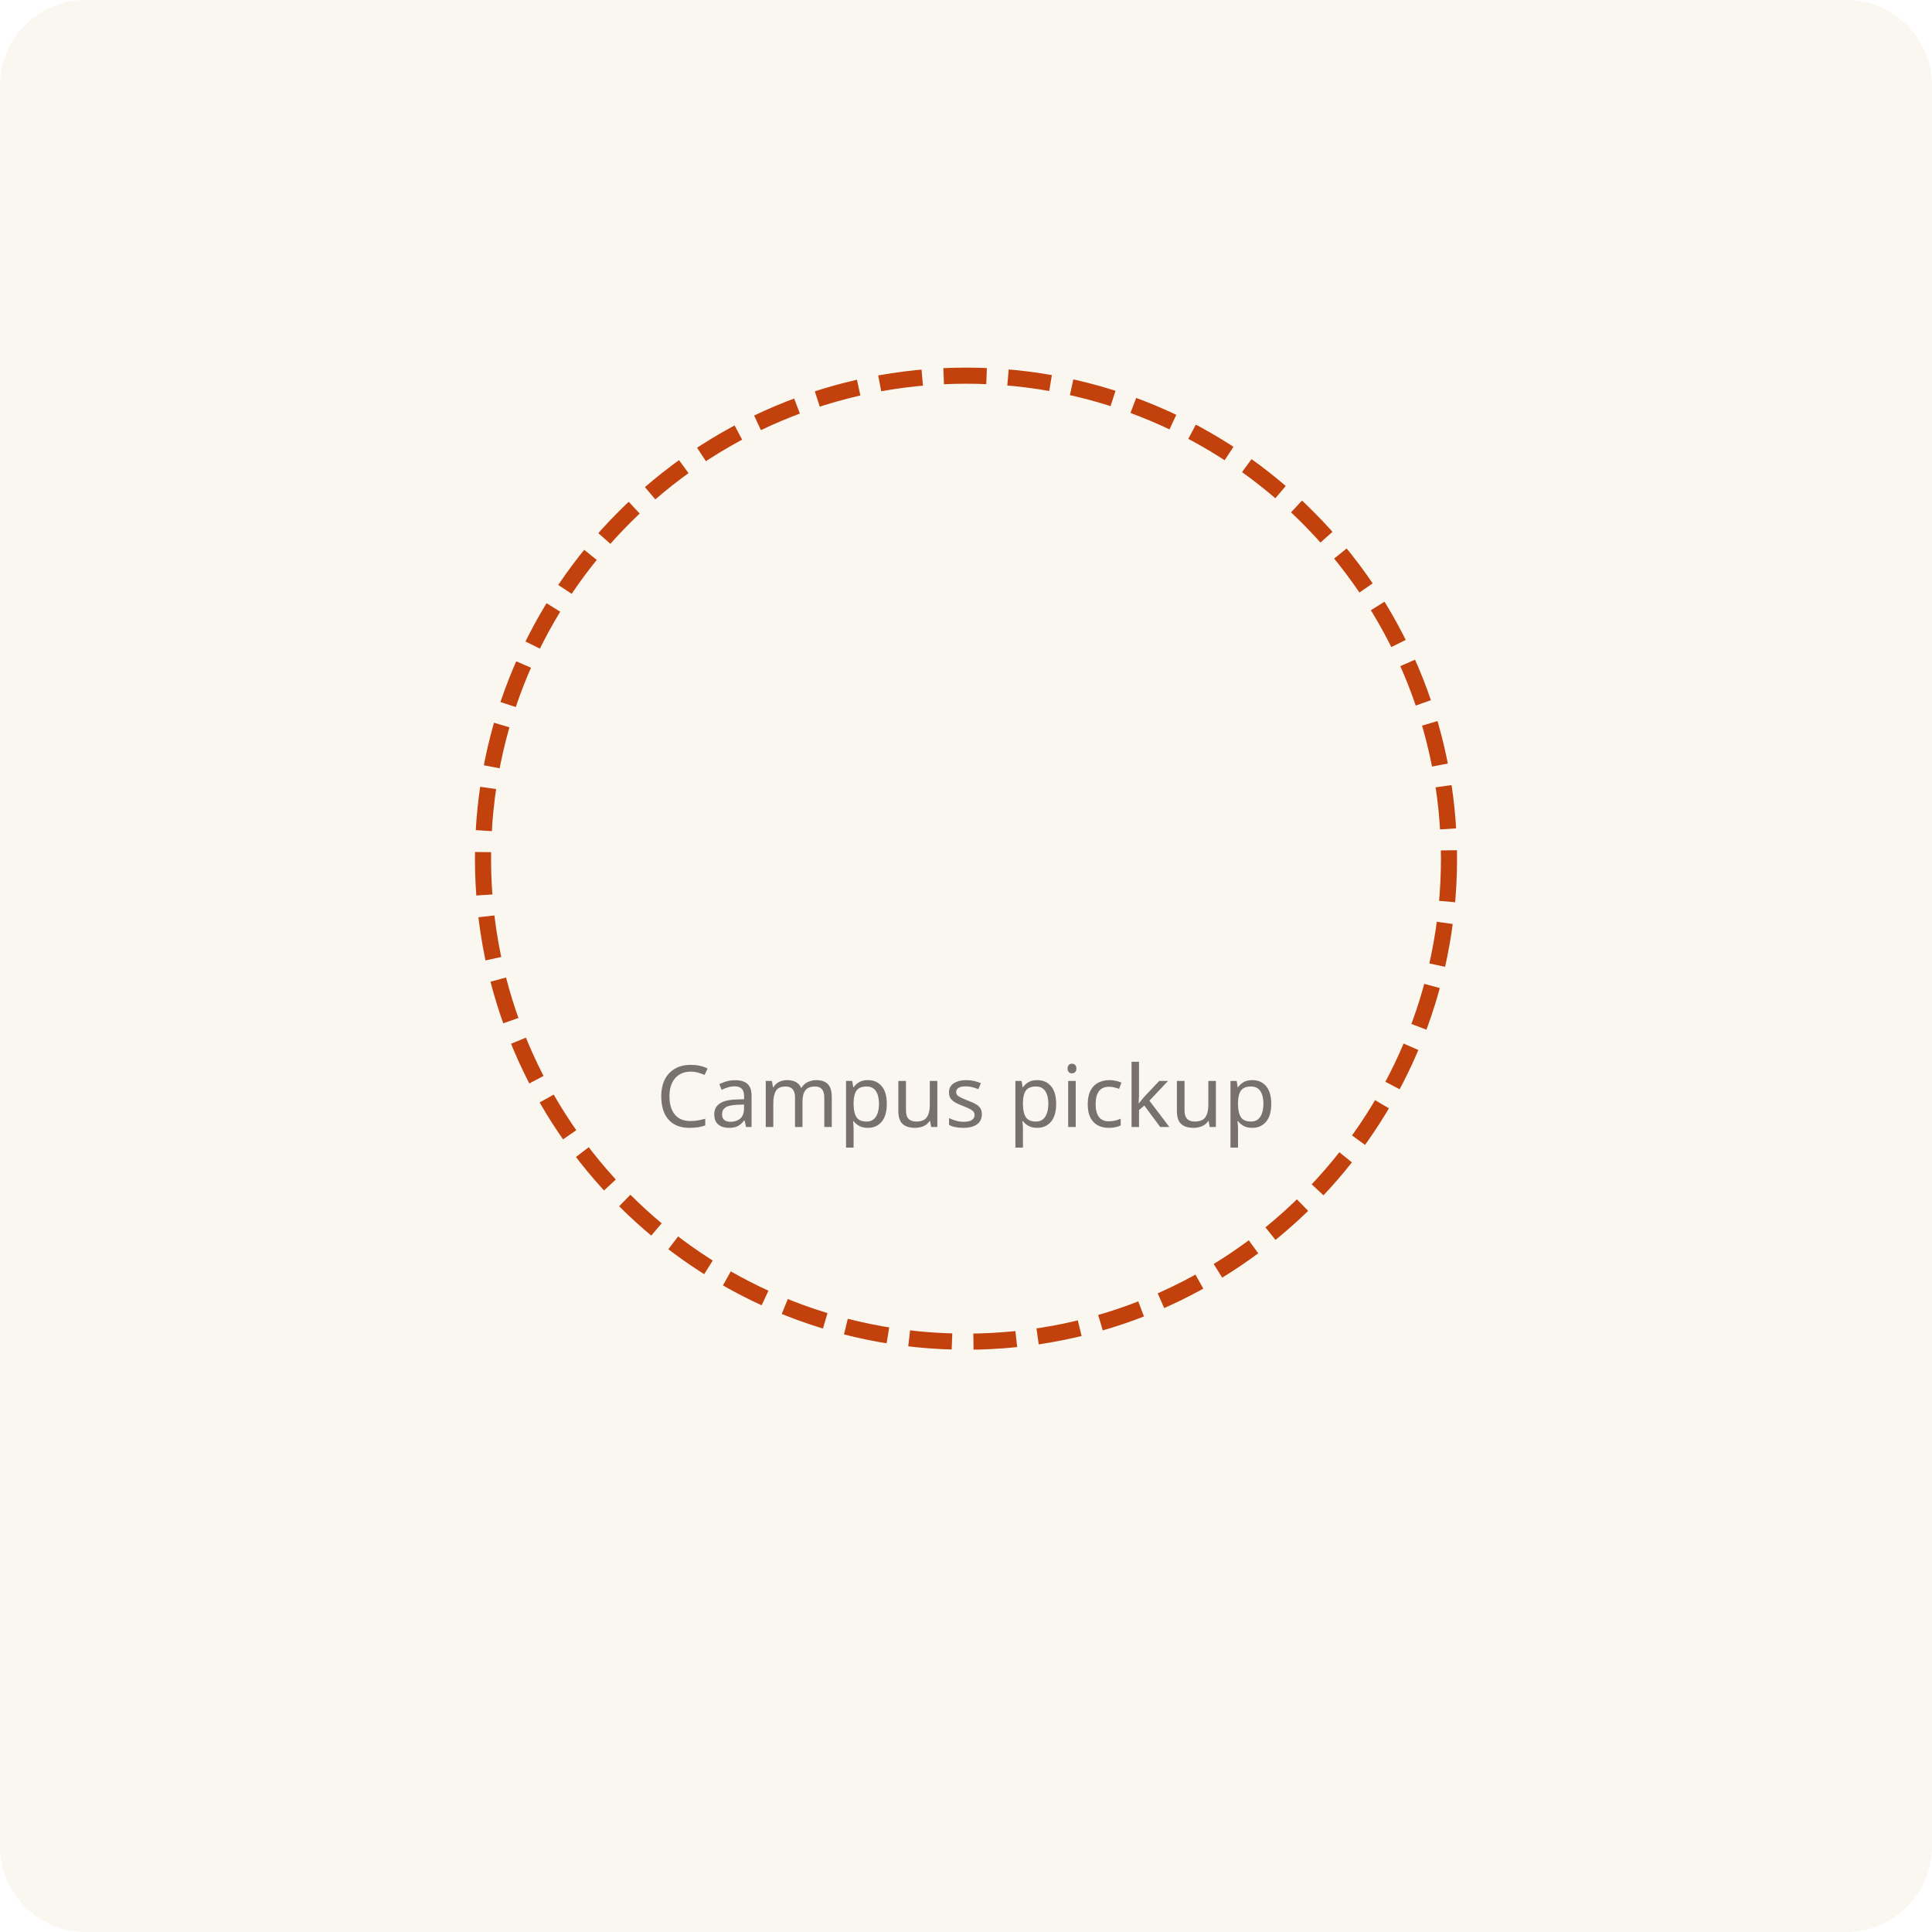
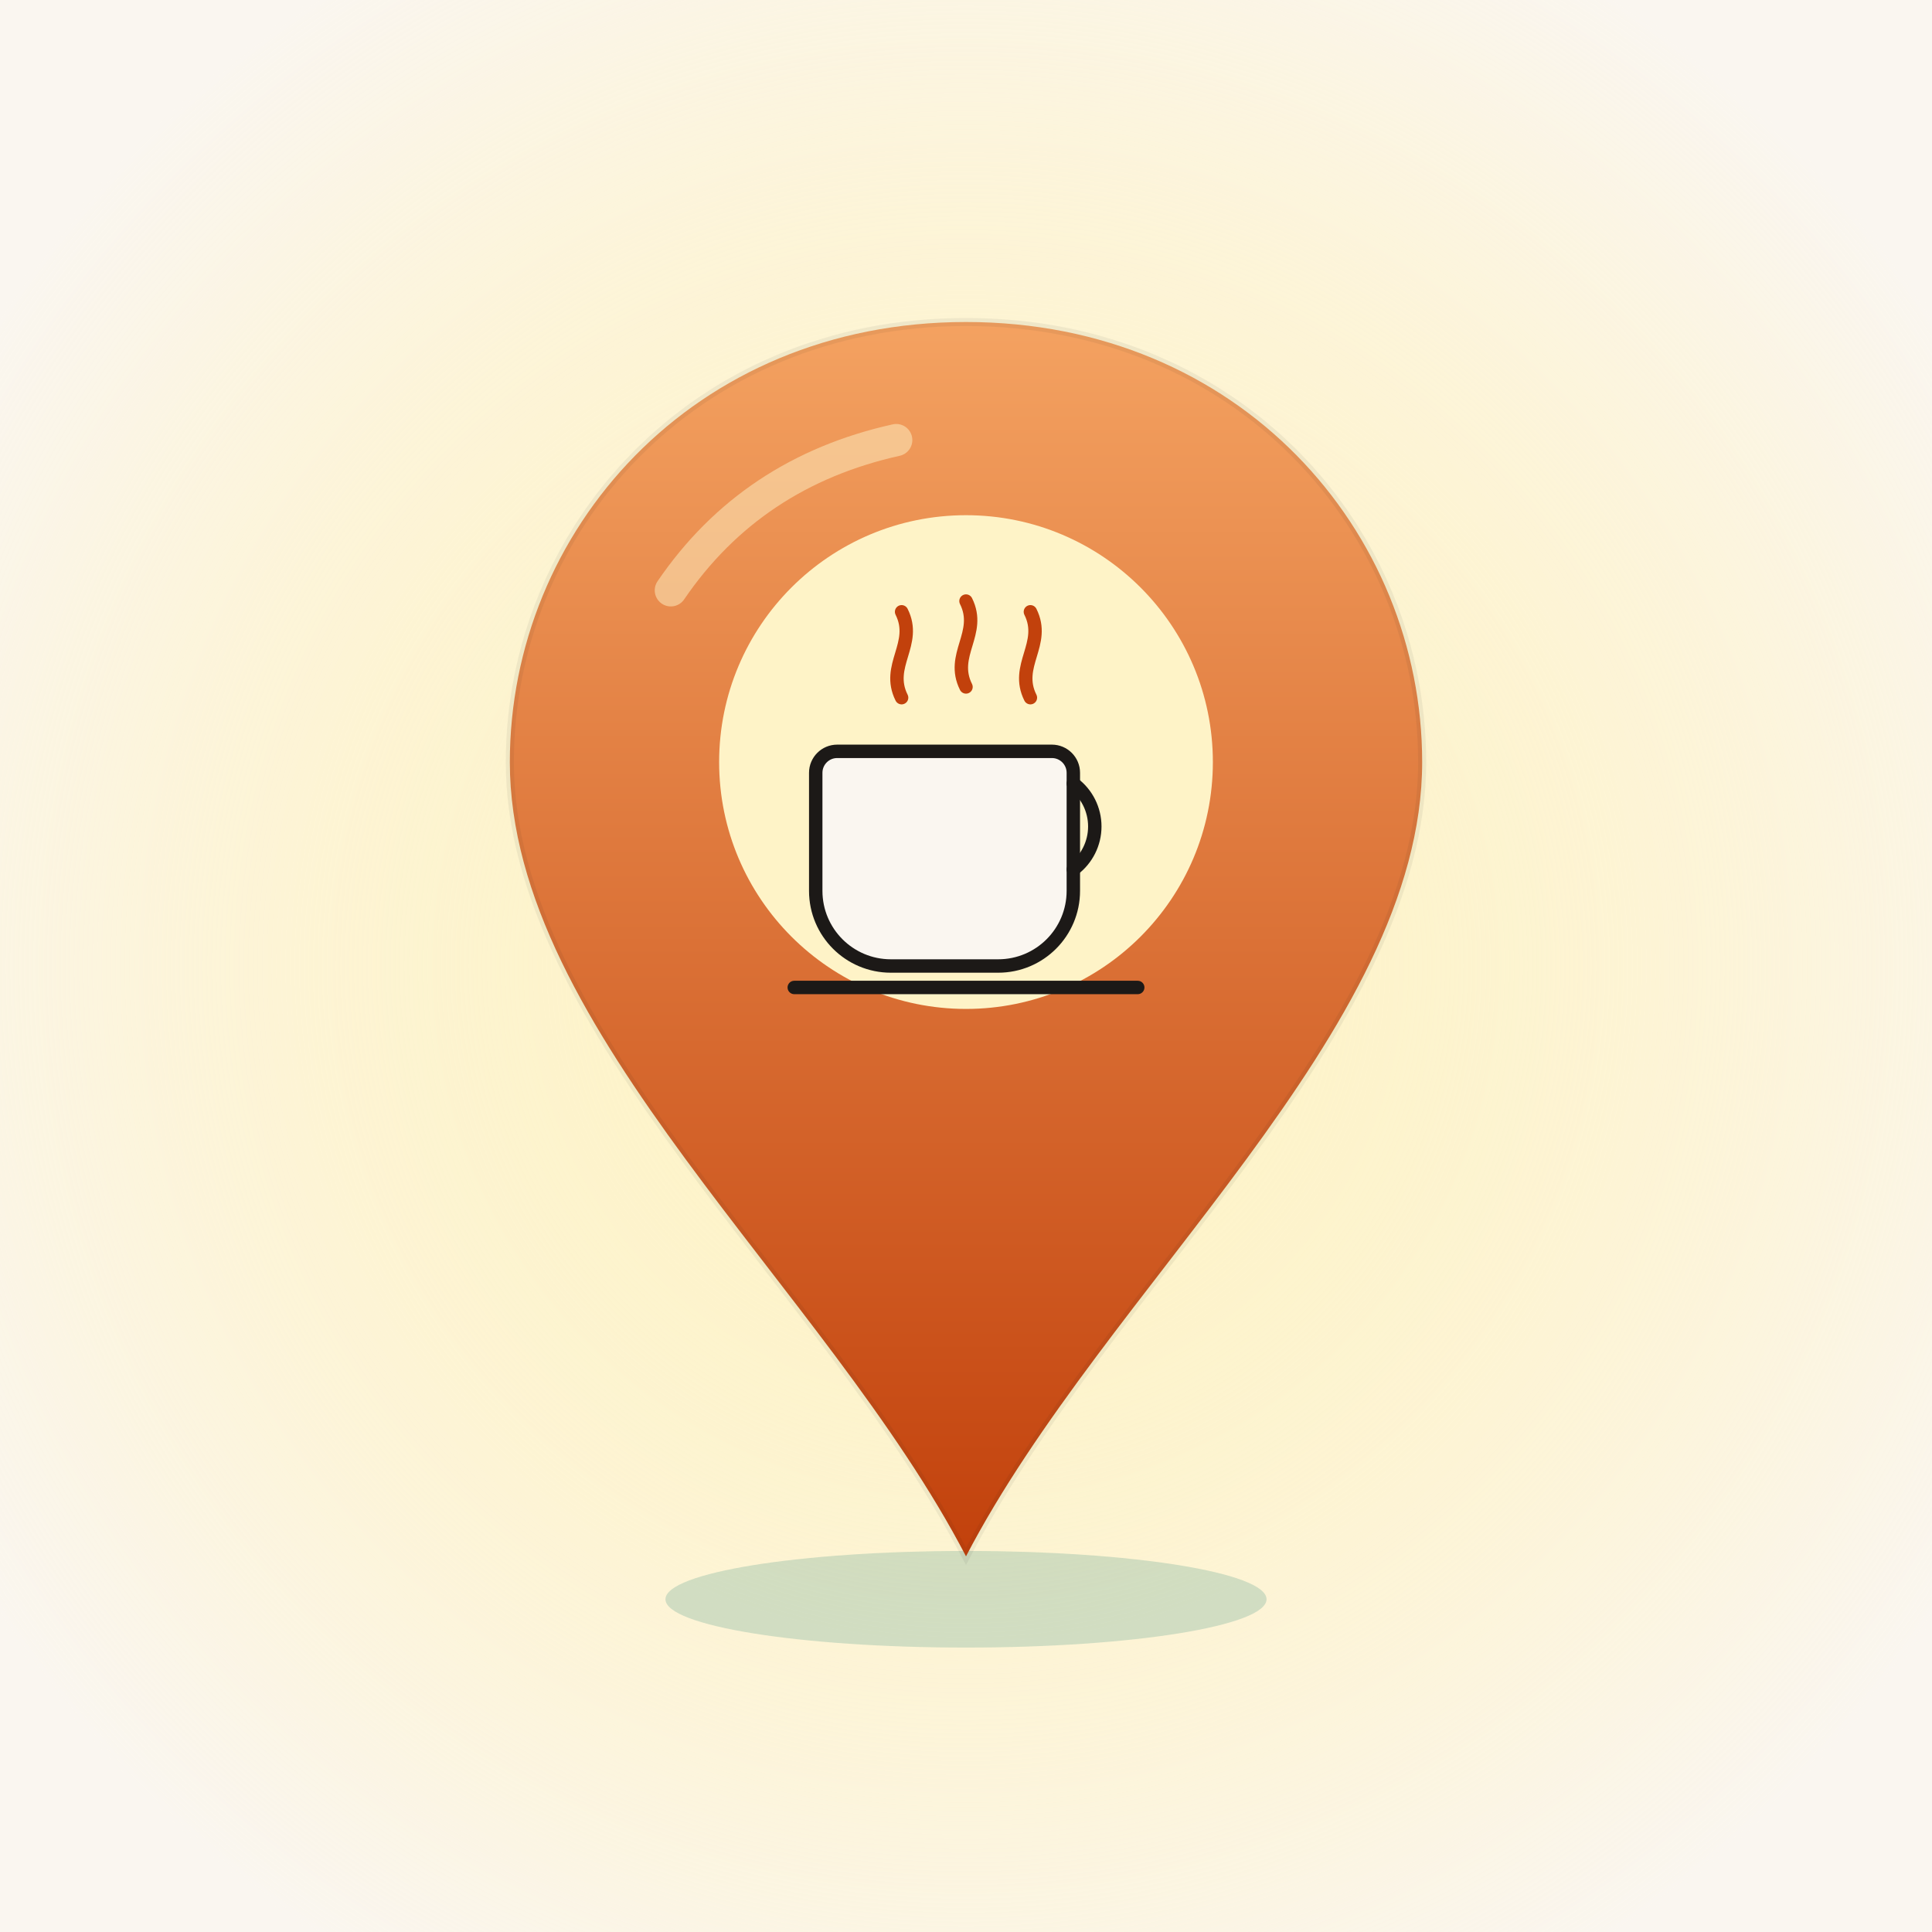
- <svg xmlns="http://www.w3.org/2000/svg" width="360" height="360" viewBox="0 0 360 360">
-   <rect width="360" height="360" fill="#FAF6F0" rx="16" />
-   <circle cx="180" cy="160" r="90" fill="none" stroke="#C2410C" stroke-width="3" stroke-dasharray="8 4" />
-   <text x="180" y="210" text-anchor="middle" font-family="system-ui" font-size="16" fill="#78716C">Campus pickup</text>
+ <svg xmlns="http://www.w3.org/2000/svg" viewBox="0 0 360 360" width="360" height="360" role="img" aria-label="Campus pickup">
+   <defs>
+     <linearGradient id="ob3-pin" x1="0" y1="0" x2="0" y2="1">
+       <stop offset="0%" stop-color="#F4A261" />
+       <stop offset="100%" stop-color="#C2410C" />
+     </linearGradient>
+     <radialGradient id="ob3-glow" cx="0.5" cy="0.5" r="0.6">
+       <stop offset="0%" stop-color="#FEF3C7" stop-opacity="0" />
+       <stop offset="100%" stop-color="#FAF6F0" stop-opacity="1" />
+     </radialGradient>
+   </defs>
+   <rect width="360" height="360" fill="#FEF3C7" />
+   <rect width="360" height="360" fill="url(#ob3-glow)" />
+   <ellipse cx="180" cy="298" rx="56" ry="9" fill="#0F766E" fill-opacity="0.18" />
+   <path d="M180 60 C129 60 95 99 95 142 C95 192 154 240 180 290 C206 240 265 192 265 142 C265 99 231 60 180 60 Z" fill="url(#ob3-pin)" stroke="#1C1917" stroke-opacity="0.06" stroke-width="1.5" />
+   <circle cx="180" cy="142" r="46" fill="#FEF3C7" />
+   <path d="M156 140 h40 a4 4 0 0 1 4 4 v22 a14 14 0 0 1 -14 14 h-20 a14 14 0 0 1 -14 -14 v-22 a4 4 0 0 1 4 -4 Z" fill="#FAF6F0" stroke="#1C1917" stroke-width="2.5" />
+   <line x1="148" y1="184" x2="212" y2="184" stroke="#1C1917" stroke-width="2.5" stroke-linecap="round" />
+   <path d="M200 146 a10 10 0 0 1 0 16" fill="none" stroke="#1C1917" stroke-width="2.5" stroke-linecap="round" />
+   <path d="M168 130 c-3 -6 3 -10 0 -16" fill="none" stroke="#C2410C" stroke-width="2.5" stroke-linecap="round" />
+   <path d="M180 128 c-3 -6 3 -10 0 -16" fill="none" stroke="#C2410C" stroke-width="2.5" stroke-linecap="round" />
+   <path d="M192 130 c-3 -6 3 -10 0 -16" fill="none" stroke="#C2410C" stroke-width="2.5" stroke-linecap="round" />
+   <path d="M125 110 q15 -22 42 -28" fill="none" stroke="#FEF3C7" stroke-opacity="0.5" stroke-width="6" stroke-linecap="round" />
</svg>
